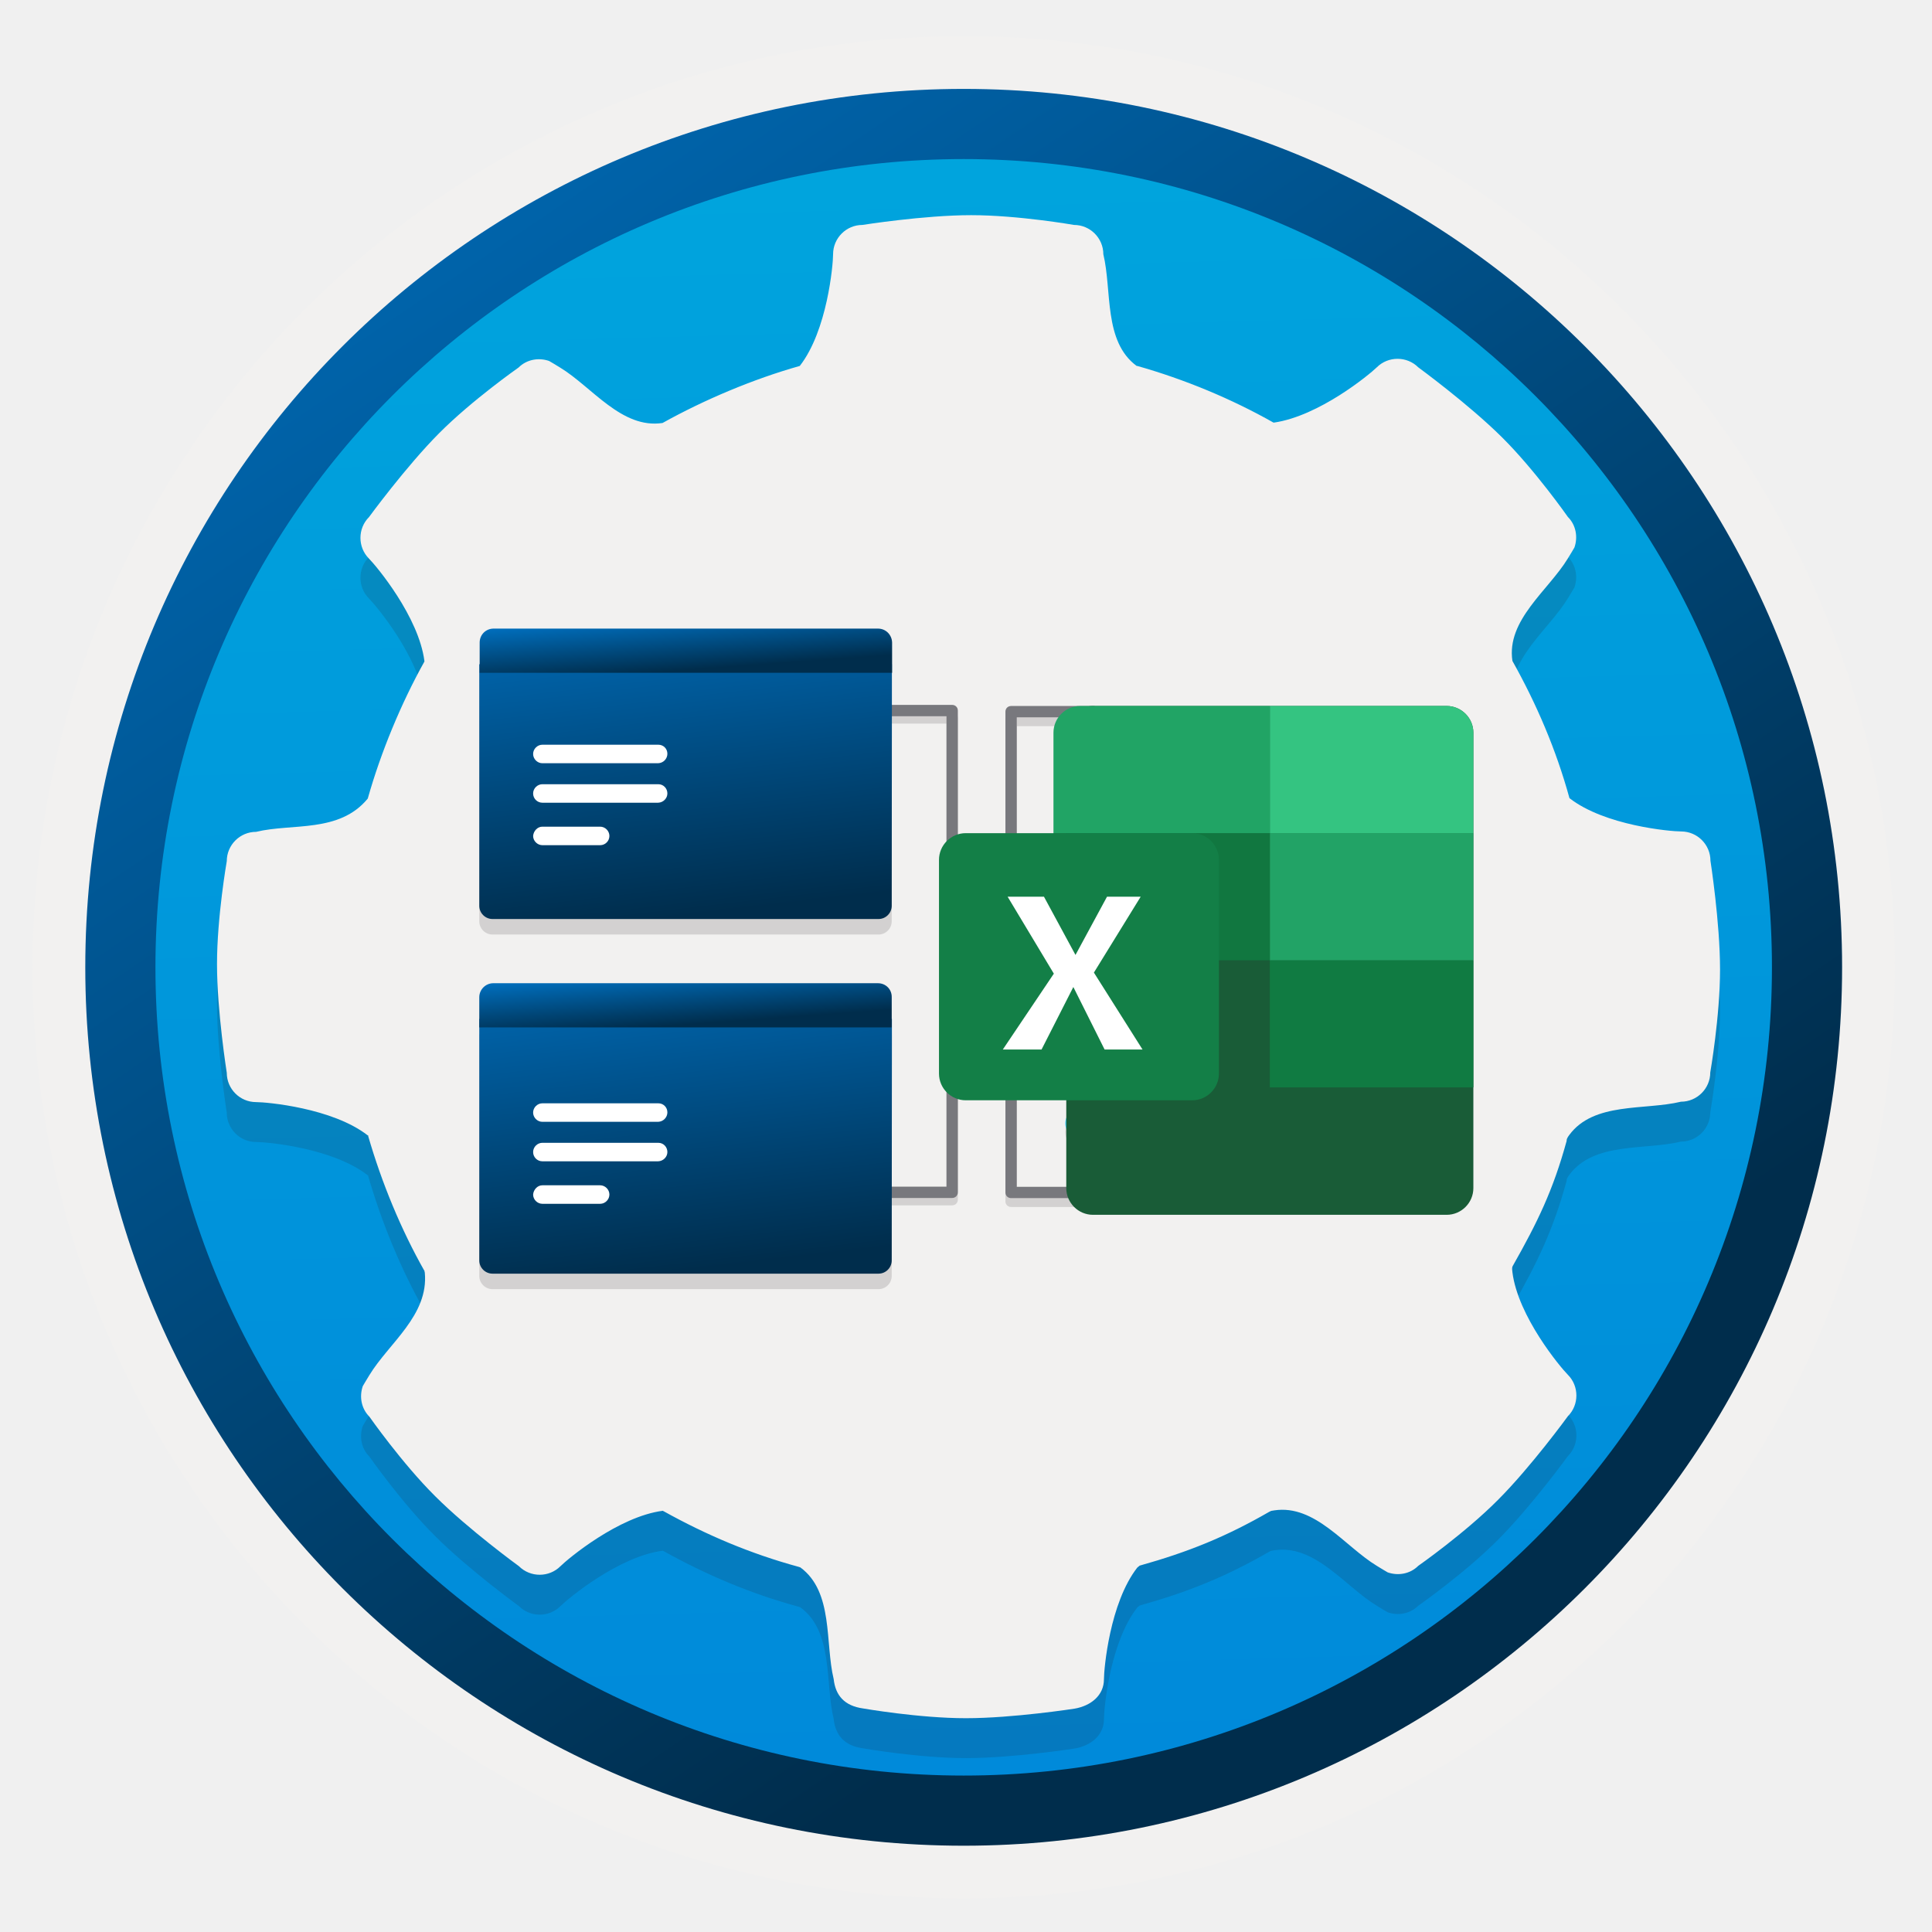
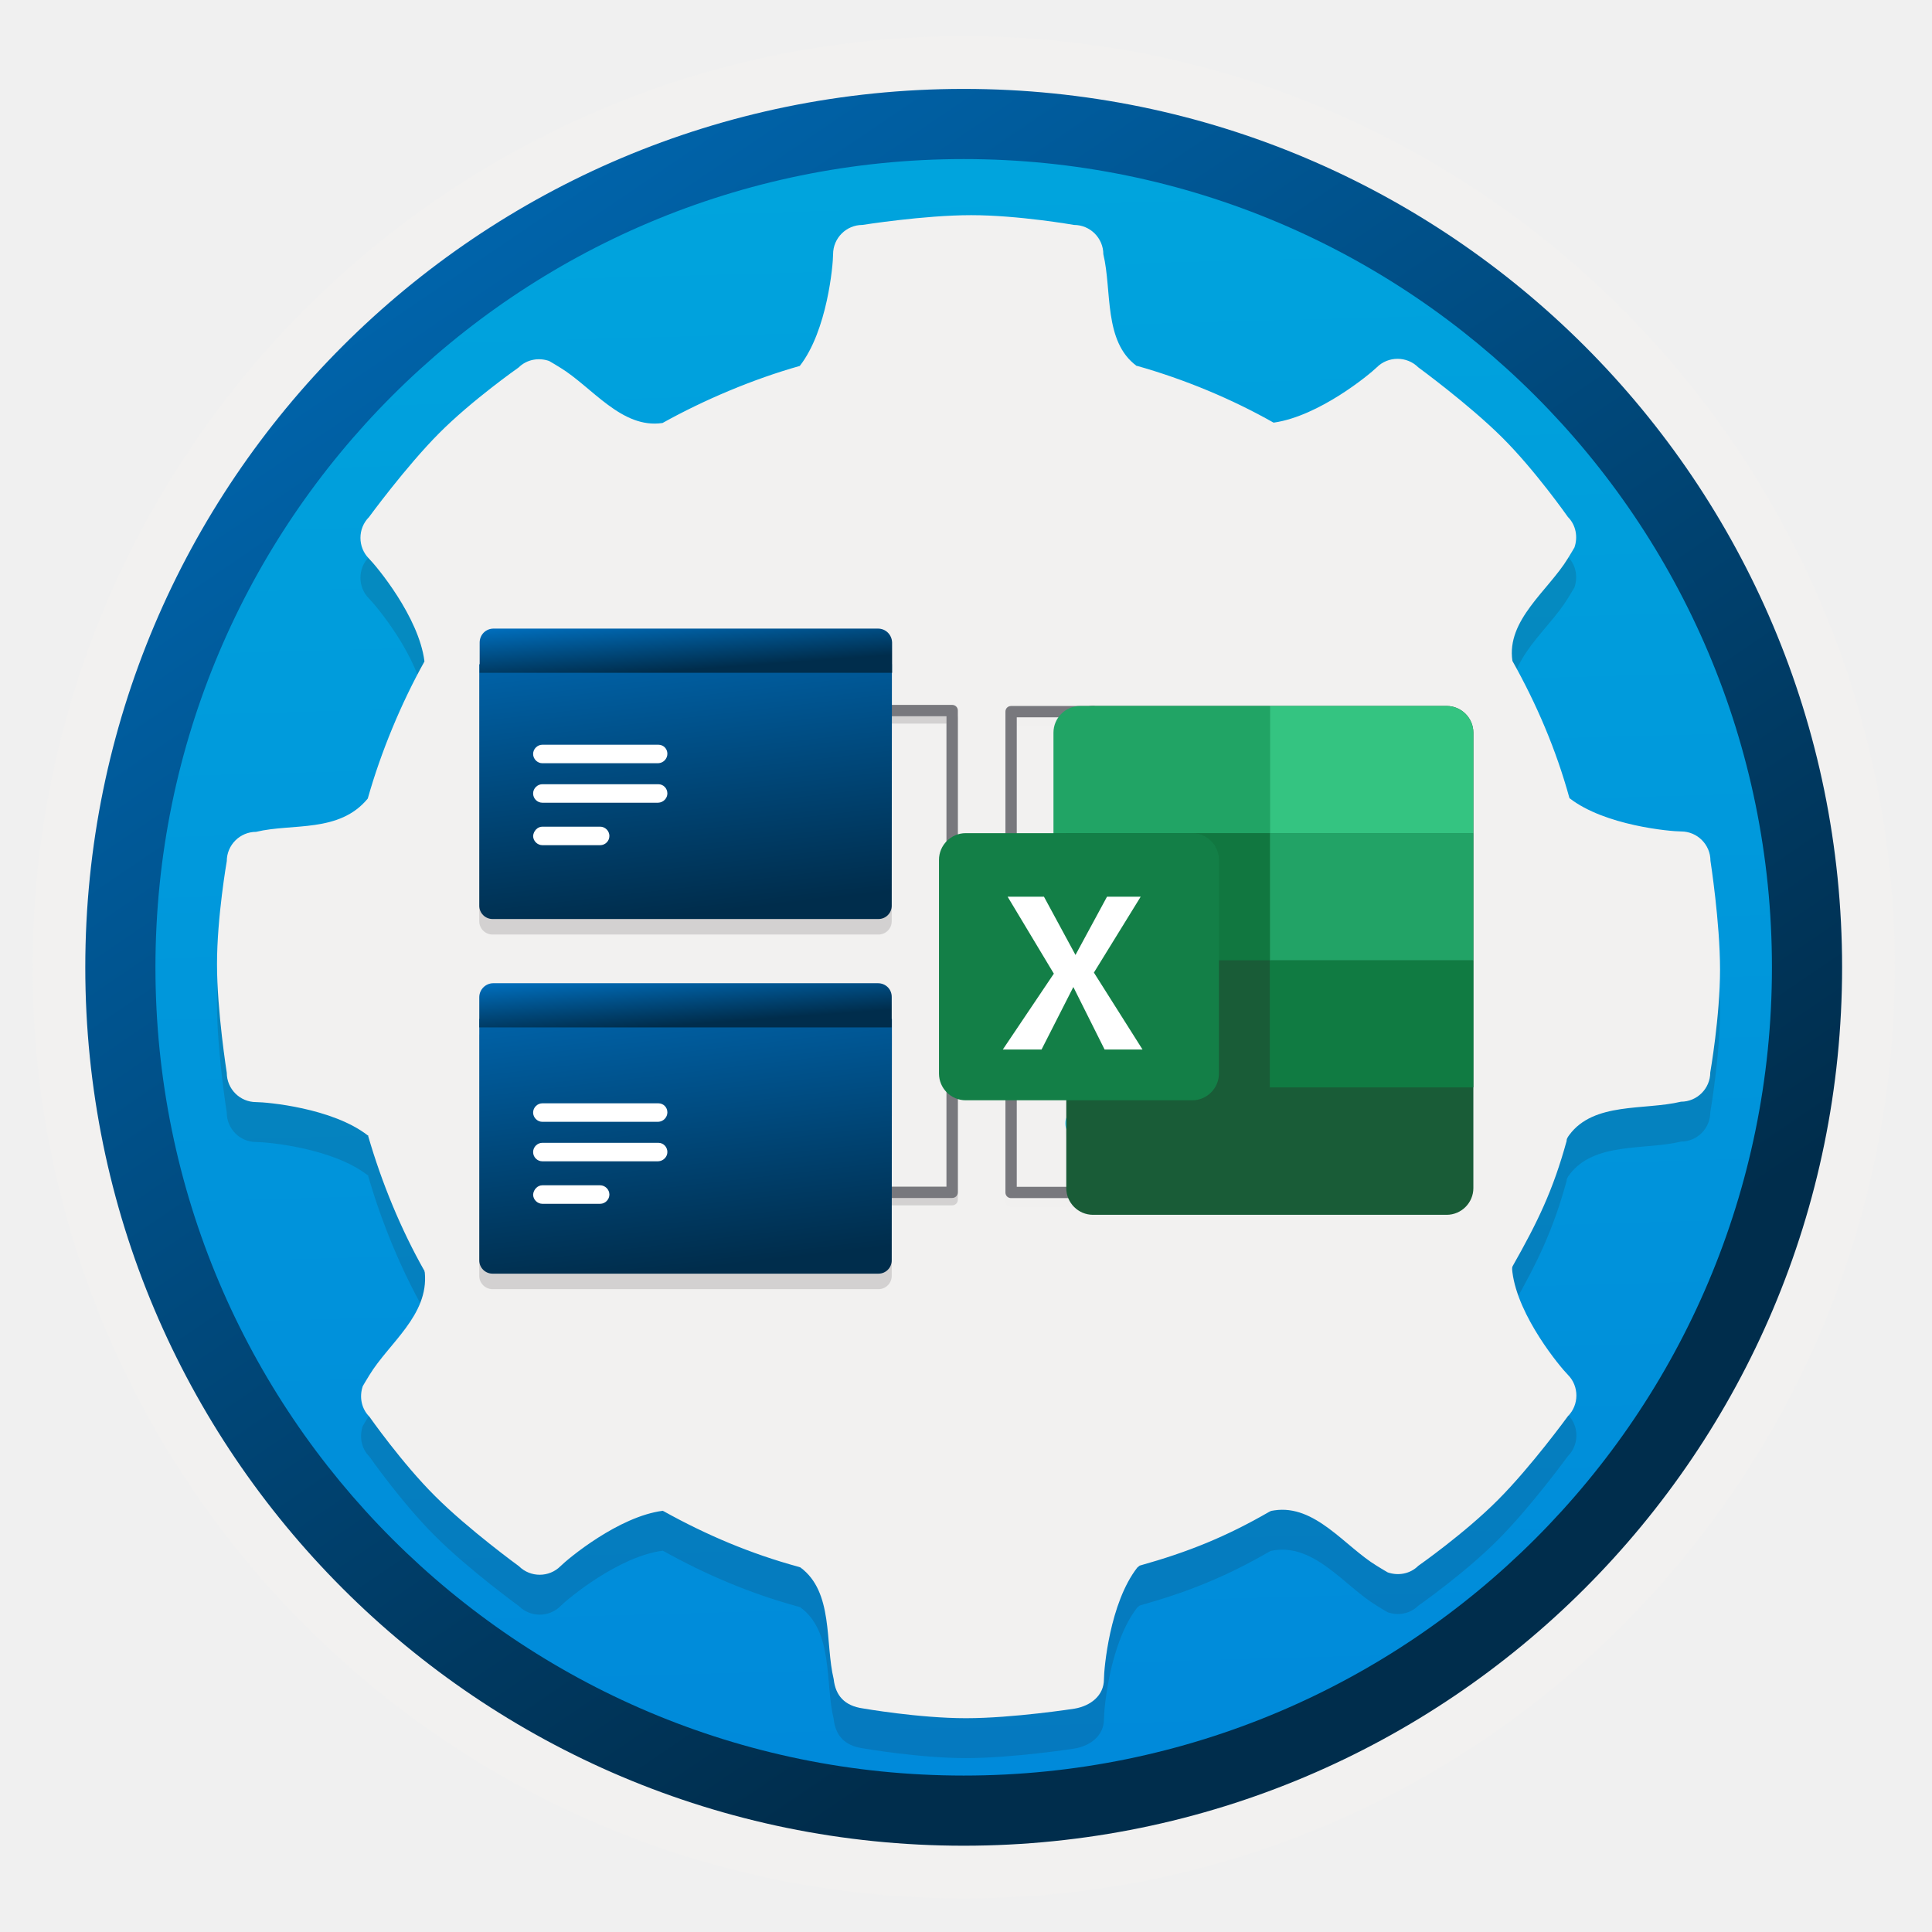
<svg xmlns="http://www.w3.org/2000/svg" width="103" height="103" viewBox="0 0 103 103" fill="none">
-   <path d="M51.377 98.38C25.527 98.38 4.567 77.43 4.567 51.57C4.567 25.71 25.527 4.76 51.377 4.76C77.227 4.76 98.187 25.72 98.187 51.57C98.187 77.42 77.227 98.38 51.377 98.38Z" fill="url(#paint0_linear_1284:2774)" />
+   <path d="M51.377 98.38C25.527 98.38 4.567 77.43 4.567 51.57C4.567 25.71 25.527 4.76 51.377 4.76C77.227 4.76 98.187 25.72 98.187 51.57C98.187 77.42 77.227 98.38 51.377 98.38Z" fill="url(#paint0_linear_1223:1223)" />
  <path fill-rule="evenodd" clip-rule="evenodd" d="M97.277 51.57C97.277 76.92 76.727 97.47 51.377 97.47C26.027 97.47 5.477 76.92 5.477 51.57C5.477 26.22 26.027 5.67 51.377 5.67C76.727 5.67 97.277 26.22 97.277 51.57ZM51.377 1.93C78.797 1.93 101.017 24.15 101.017 51.57C101.017 78.99 78.787 101.21 51.377 101.21C23.957 101.21 1.737 78.98 1.737 51.57C1.737 24.15 23.957 1.93 51.377 1.93Z" fill="#F2F1F0" />
-   <path fill-rule="evenodd" clip-rule="evenodd" d="M94.467 51.57C94.467 75.37 75.177 94.66 51.377 94.66C27.577 94.66 8.287 75.37 8.287 51.57C8.287 27.77 27.577 8.48 51.377 8.48C75.177 8.48 94.467 27.77 94.467 51.57ZM51.377 4.74C77.237 4.74 98.207 25.71 98.207 51.57C98.207 77.43 77.237 98.4 51.377 98.4C25.517 98.4 4.547 77.43 4.547 51.57C4.547 25.71 25.507 4.74 51.377 4.74Z" fill="url(#paint1_linear_1284:2774)" />
+   <path fill-rule="evenodd" clip-rule="evenodd" d="M94.467 51.57C94.467 75.37 75.177 94.66 51.377 94.66C27.577 94.66 8.287 75.37 8.287 51.57C8.287 27.77 27.577 8.48 51.377 8.48C75.177 8.48 94.467 27.77 94.467 51.57ZM51.377 4.74C77.237 4.74 98.207 25.71 98.207 51.57C98.207 77.43 77.237 98.4 51.377 98.4C25.517 98.4 4.547 77.43 4.547 51.57C4.547 25.71 25.507 4.74 51.377 4.74Z" fill="url(#paint1_linear_1223:1223)" />
  <path opacity="0.15" d="M91.189 48.017C91.189 47.156 90.488 46.454 89.626 46.454C89.063 46.454 85.554 46.146 83.672 44.678C83.672 44.678 83.683 44.657 83.672 44.678C82.959 42.084 81.917 39.66 80.631 37.363C80.301 35.183 82.555 33.599 83.587 31.897C83.768 31.599 83.874 31.429 83.938 31.312C84.129 30.759 84.023 30.122 83.587 29.686C83.587 29.686 81.854 27.208 80.078 25.443C78.302 23.678 75.612 21.711 75.612 21.711C75.006 21.105 74.006 21.105 73.4 21.711C72.996 22.104 70.327 24.305 67.924 24.656C67.892 24.656 67.892 24.656 67.892 24.656C65.659 23.391 63.15 22.349 60.63 21.636H60.598C58.822 20.328 59.29 17.617 58.822 15.682C58.822 14.82 58.12 14.119 57.259 14.119C57.259 14.119 54.282 13.598 51.773 13.598C49.263 13.598 45.977 14.119 45.977 14.119C45.116 14.119 44.414 14.82 44.414 15.682C44.414 16.245 44.106 19.754 42.639 21.636C40.151 22.338 37.535 23.444 35.323 24.677C33.143 25.007 31.559 22.753 29.858 21.721C29.56 21.541 29.39 21.434 29.273 21.37C28.72 21.179 28.082 21.285 27.646 21.721C27.646 21.721 25.168 23.455 23.403 25.23C21.638 27.006 19.671 29.696 19.671 29.696C19.065 30.302 19.065 31.302 19.671 31.908C20.064 32.301 22.329 35.013 22.627 37.373V37.395C21.394 39.606 20.309 42.211 19.607 44.7C19.607 44.7 19.639 44.657 19.607 44.7C18.087 46.55 15.588 46.007 13.653 46.475C12.791 46.475 12.09 47.177 12.09 48.038C12.09 48.038 11.569 51.016 11.569 53.525C11.569 56.035 12.09 59.32 12.09 59.32C12.09 60.181 12.791 60.883 13.653 60.883C14.216 60.883 17.725 61.191 19.607 62.659C19.65 62.638 19.628 62.691 19.628 62.691C20.352 65.19 21.383 67.688 22.638 69.9C22.616 69.932 22.638 69.9 22.648 69.975C22.861 72.25 20.724 73.739 19.692 75.44C19.512 75.738 19.405 75.908 19.341 76.025C19.15 76.578 19.256 77.216 19.692 77.652C19.692 77.652 21.425 80.129 23.201 81.894C24.977 83.67 27.667 85.626 27.667 85.626C28.273 86.233 29.273 86.233 29.879 85.626C30.272 85.233 32.984 82.968 35.344 82.671C35.344 82.671 35.334 82.681 35.376 82.692C37.652 83.957 40.002 84.957 42.575 85.658C42.596 85.669 42.67 85.69 42.67 85.69C44.446 86.998 43.978 89.71 44.446 91.645C44.542 92.517 45.02 93.07 46.009 93.208C46.009 93.208 48.987 93.729 51.496 93.729C54.005 93.729 57.291 93.219 57.291 93.219C58.152 93.07 58.854 92.517 58.854 91.656C58.854 91.092 59.163 87.583 60.63 85.701C60.63 85.701 60.694 85.648 60.758 85.595C63.373 84.861 65.362 84.053 67.669 82.724C67.786 82.681 67.658 82.692 67.935 82.649C70.115 82.32 71.699 84.574 73.4 85.605C73.698 85.786 73.868 85.892 73.985 85.956C74.538 86.147 75.176 86.041 75.612 85.605C75.612 85.605 78.09 83.872 79.855 82.096C81.63 80.32 83.587 77.63 83.587 77.63C84.193 77.024 84.193 76.025 83.587 75.419C83.193 75.025 80.928 72.314 80.631 69.953C80.599 69.709 80.62 69.677 80.652 69.613C81.971 67.284 82.8 65.583 83.523 62.946C83.523 62.946 83.491 62.861 83.661 62.638C84.969 60.862 87.68 61.33 89.616 60.862C90.477 60.862 91.179 60.16 91.179 59.299C91.179 59.299 91.7 56.322 91.7 53.812C91.7 51.303 91.189 48.017 91.189 48.017Z" fill="#1F1D20" />
  <path d="M91.189 45.89C91.189 45.029 90.488 44.327 89.626 44.327C89.063 44.327 85.554 44.019 83.672 42.551C83.672 42.551 83.683 42.53 83.672 42.551C82.959 39.957 81.917 37.532 80.631 35.236C80.301 33.056 82.555 31.472 83.587 29.77C83.768 29.473 83.874 29.302 83.938 29.186C84.129 28.633 84.023 27.995 83.587 27.559C83.587 27.559 81.854 25.081 80.078 23.316C78.302 21.551 75.612 19.584 75.612 19.584C75.006 18.978 74.006 18.978 73.4 19.584C72.996 19.977 70.327 22.178 67.924 22.529C67.892 22.529 67.892 22.529 67.892 22.529C65.659 21.264 63.15 20.222 60.63 19.509H60.598C58.822 18.201 59.29 15.49 58.822 13.555C58.822 12.694 58.12 11.992 57.259 11.992C57.259 11.992 54.282 11.471 51.773 11.471C49.263 11.471 45.977 11.992 45.977 11.992C45.116 11.992 44.414 12.694 44.414 13.555C44.414 14.118 44.106 17.627 42.639 19.509C40.151 20.211 37.535 21.317 35.323 22.55C33.143 22.88 31.559 20.626 29.858 19.594C29.56 19.414 29.39 19.307 29.273 19.244C28.72 19.052 28.082 19.159 27.646 19.594C27.646 19.594 25.168 21.328 23.403 23.103C21.638 24.879 19.671 27.569 19.671 27.569C19.065 28.175 19.065 29.175 19.671 29.781C20.064 30.174 22.329 32.886 22.627 35.246V35.268C21.394 37.479 20.309 40.084 19.607 42.573C19.607 42.573 19.639 42.53 19.607 42.573C18.087 44.423 15.588 43.88 13.653 44.348C12.791 44.348 12.09 45.05 12.09 45.911C12.09 45.911 11.569 48.889 11.569 51.398C11.569 53.907 12.09 57.193 12.09 57.193C12.09 58.054 12.791 58.756 13.653 58.756C14.216 58.756 17.725 59.065 19.607 60.532C19.65 60.511 19.628 60.564 19.628 60.564C20.352 63.063 21.383 65.561 22.638 67.773C22.616 67.805 22.638 67.773 22.648 67.848C22.861 70.123 20.724 71.612 19.692 73.313C19.512 73.611 19.405 73.781 19.341 73.898C19.15 74.451 19.256 75.089 19.692 75.525C19.692 75.525 21.425 78.002 23.201 79.767C24.977 81.543 27.667 83.499 27.667 83.499C28.273 84.106 29.273 84.106 29.879 83.499C30.272 83.106 32.984 80.841 35.344 80.543C35.344 80.543 35.334 80.554 35.376 80.565C37.652 81.83 40.002 82.83 42.575 83.531C42.596 83.542 42.67 83.563 42.67 83.563C44.446 84.871 43.978 87.583 44.446 89.518C44.542 90.39 45.02 90.943 46.009 91.081C46.009 91.081 48.987 91.602 51.496 91.602C54.005 91.602 57.291 91.092 57.291 91.092C58.152 90.943 58.854 90.39 58.854 89.528C58.854 88.965 59.163 85.456 60.63 83.574C60.63 83.574 60.694 83.521 60.758 83.468C63.373 82.734 65.362 81.926 67.669 80.597C67.786 80.554 67.658 80.565 67.935 80.522C70.115 80.193 71.699 82.447 73.4 83.478C73.698 83.659 73.868 83.765 73.985 83.829C74.538 84.02 75.176 83.914 75.612 83.478C75.612 83.478 78.09 81.745 79.855 79.969C81.63 78.194 83.587 75.503 83.587 75.503C84.193 74.897 84.193 73.898 83.587 73.292C83.193 72.898 80.928 70.187 80.631 67.826C80.599 67.582 80.62 67.55 80.652 67.486C81.971 65.157 82.8 63.456 83.523 60.819C83.523 60.819 83.491 60.734 83.661 60.511C84.969 58.735 87.68 59.203 89.616 58.735C90.477 58.735 91.179 58.033 91.179 57.172C91.179 57.172 91.7 54.195 91.7 51.685C91.7 49.176 91.189 45.89 91.189 45.89Z" fill="#F2F1F0" />
-   <path opacity="0.15" d="M53.994 51.625H51.065V38.275C51.065 38.103 50.934 37.973 50.762 37.973H44.893C44.722 37.973 44.591 38.103 44.591 38.275C44.591 38.446 44.722 38.577 44.893 38.577H50.46V63.656H44.883C44.712 63.656 44.581 63.786 44.581 63.958C44.581 64.129 44.712 64.26 44.883 64.26H50.762C50.934 64.26 51.065 64.129 51.065 63.958V52.229H53.994V51.625Z" fill="#1F1D20" />
-   <path d="M53.994 51.232H51.065V37.882C51.065 37.711 50.934 37.58 50.762 37.58H44.893C44.722 37.58 44.591 37.711 44.591 37.882C44.591 38.053 44.722 38.184 44.893 38.184H50.46V63.263H44.883C44.712 63.263 44.581 63.394 44.581 63.565C44.581 63.736 44.712 63.867 44.883 63.867H50.762C50.934 63.867 51.065 63.736 51.065 63.565V51.836H53.994V51.232Z" fill="#78787D" />
-   <path opacity="0.15" d="M58.464 60.361C58.464 59.898 58.092 59.535 57.629 59.535C57.166 59.535 56.793 59.908 56.793 60.361C56.793 60.824 57.166 61.186 57.629 61.186C58.082 61.186 58.464 60.814 58.464 60.361Z" fill="#1F1D20" />
-   <path opacity="0.15" d="M58.464 56.716C58.464 56.253 58.092 55.891 57.629 55.891C57.166 55.891 56.793 56.263 56.793 56.716C56.793 57.179 57.166 57.542 57.629 57.542C58.082 57.552 58.464 57.179 58.464 56.716Z" fill="#1F1D20" />
-   <path opacity="0.15" d="M58.464 53.091C58.464 52.628 58.092 52.266 57.629 52.266C57.166 52.266 56.793 52.638 56.793 53.091C56.793 53.554 57.166 53.917 57.629 53.917C58.082 53.907 58.464 53.544 58.464 53.091Z" fill="#1F1D20" />
-   <path opacity="0.15" d="M58.464 49.447C58.464 48.983 58.092 48.621 57.629 48.621C57.166 48.621 56.793 48.994 56.793 49.447C56.793 49.9 57.166 50.272 57.629 50.272C58.082 50.272 58.464 49.9 58.464 49.447Z" fill="#1F1D20" />
-   <path opacity="0.15" d="M58.464 45.814C58.464 45.351 58.092 44.988 57.629 44.988C57.166 44.988 56.793 45.361 56.793 45.814C56.793 46.277 57.166 46.639 57.629 46.639C58.082 46.639 58.464 46.267 58.464 45.814Z" fill="#1F1D20" />
-   <path opacity="0.15" d="M58.464 42.179C58.464 41.716 58.092 41.353 57.629 41.353C57.166 41.353 56.793 41.726 56.793 42.179C56.793 42.632 57.166 43.005 57.629 43.005C58.082 43.005 58.464 42.632 58.464 42.179Z" fill="#1F1D20" />
-   <path opacity="0.15" d="M58.293 64.348H53.904C53.732 64.348 53.602 64.217 53.602 64.046V38.413C53.602 38.242 53.732 38.111 53.904 38.111H58.293C58.464 38.111 58.595 38.242 58.595 38.413C58.595 38.584 58.464 38.715 58.293 38.715H54.206V63.744H58.293C58.464 63.744 58.595 63.875 58.595 64.046C58.595 64.217 58.454 64.348 58.293 64.348Z" fill="#1F1D20" />
+   <path opacity="0.15" d="M53.994 51.625H51.065V38.275C51.065 38.103 50.934 37.973 50.762 37.973H44.893C44.722 37.973 44.591 38.103 44.591 38.275C44.591 38.446 44.722 38.577 44.893 38.577H50.46V63.656H44.883C44.712 63.656 44.581 63.786 44.581 63.958C44.581 64.129 44.712 64.26 44.883 64.26H50.762C50.934 64.26 51.065 64.129 51.065 63.958V52.229H53.994V51.625V51.625Z" fill="#1F1D20" />
+   <path d="M53.994 51.232H51.065V37.882C51.065 37.711 50.934 37.58 50.762 37.58H44.893C44.722 37.58 44.591 37.711 44.591 37.882C44.591 38.053 44.722 38.184 44.893 38.184H50.46V63.263H44.883C44.712 63.263 44.581 63.394 44.581 63.565C44.581 63.736 44.712 63.867 44.883 63.867H50.762C50.934 63.867 51.065 63.736 51.065 63.565V51.836H53.994V51.232V51.232Z" fill="#78787D" />
+   <g opacity="0.15">
+     <path opacity="0.15" d="M58.464 60.361C58.464 59.898 58.092 59.535 57.629 59.535C57.166 59.535 56.793 59.908 56.793 60.361C56.793 60.824 57.166 61.186 57.629 61.186C58.082 61.186 58.464 60.814 58.464 60.361Z" fill="#1F1D20" />
+     <path opacity="0.15" d="M58.464 56.716C58.464 56.253 58.092 55.891 57.629 55.891C57.166 55.891 56.793 56.263 56.793 56.716C56.793 57.179 57.166 57.542 57.629 57.542C58.082 57.552 58.464 57.179 58.464 56.716Z" fill="#1F1D20" />
+     <path opacity="0.15" d="M58.464 53.091C58.464 52.628 58.092 52.266 57.629 52.266C57.166 52.266 56.793 52.638 56.793 53.091C56.793 53.554 57.166 53.917 57.629 53.917C58.082 53.907 58.464 53.544 58.464 53.091Z" fill="#1F1D20" />
+     <path opacity="0.15" d="M58.464 49.447C58.464 48.983 58.092 48.621 57.629 48.621C57.166 48.621 56.793 48.994 56.793 49.447C56.793 49.9 57.166 50.272 57.629 50.272C58.082 50.272 58.464 49.9 58.464 49.447Z" fill="#1F1D20" />
+     <path opacity="0.15" d="M58.464 45.814C58.464 45.351 58.092 44.988 57.629 44.988C57.166 44.988 56.793 45.361 56.793 45.814C56.793 46.277 57.166 46.639 57.629 46.639C58.082 46.639 58.464 46.267 58.464 45.814Z" fill="#1F1D20" />
+     <path opacity="0.15" d="M58.464 42.179C58.464 41.716 58.092 41.353 57.629 41.353C57.166 41.353 56.793 41.726 56.793 42.179C56.793 42.632 57.166 43.005 57.629 43.005C58.082 43.005 58.464 42.632 58.464 42.179Z" fill="#1F1D20" />
+     <g opacity="0.15">
+       <path opacity="0.15" d="M58.293 64.348H53.904C53.732 64.348 53.602 64.217 53.602 64.046V38.413C53.602 38.242 53.732 38.111 53.904 38.111H58.293C58.464 38.111 58.595 38.242 58.595 38.413C58.595 38.584 58.464 38.715 58.293 38.715H54.206V63.744H58.293C58.464 63.744 58.595 63.875 58.595 64.046C58.595 64.217 58.454 64.348 58.293 64.348Z" fill="#1F1D20" />
+     </g>
+   </g>
  <path d="M58.464 59.888C58.464 59.425 58.092 59.062 57.629 59.062C57.166 59.062 56.793 59.435 56.793 59.888C56.793 60.341 57.166 60.714 57.629 60.714C58.082 60.724 58.464 60.341 58.464 59.888Z" fill="#3BCAF4" />
  <path d="M58.464 56.253C58.464 55.79 58.092 55.428 57.629 55.428C57.166 55.428 56.793 55.8 56.793 56.253C56.793 56.716 57.166 57.079 57.629 57.079C58.082 57.079 58.464 56.706 58.464 56.253Z" fill="#3BCAF4" />
  <path d="M58.464 52.618C58.464 52.155 58.092 51.793 57.629 51.793C57.166 51.793 56.793 52.166 56.793 52.618C56.793 53.082 57.166 53.444 57.629 53.444C58.082 53.434 58.464 53.072 58.464 52.618Z" fill="#50E6FF" />
  <path d="M58.464 48.974C58.464 48.511 58.092 48.148 57.629 48.148C57.166 48.148 56.793 48.521 56.793 48.974C56.793 49.427 57.166 49.8 57.629 49.8C58.082 49.8 58.464 49.427 58.464 48.974Z" fill="#50E6FF" />
  <path d="M58.464 45.341C58.464 44.878 58.092 44.516 57.629 44.516C57.166 44.516 56.793 44.888 56.793 45.341C56.793 45.804 57.166 46.167 57.629 46.167C58.082 46.167 58.464 45.794 58.464 45.341Z" fill="#9CEBFF" />
  <path d="M58.464 41.706C58.464 41.243 58.092 40.881 57.629 40.881C57.166 40.881 56.793 41.253 56.793 41.706C56.793 42.16 57.166 42.532 57.629 42.532C58.082 42.532 58.464 42.16 58.464 41.706Z" fill="#9CEBFF" />
-   <path d="M58.293 63.875H53.904C53.732 63.875 53.602 63.744 53.602 63.573V37.941C53.602 37.77 53.732 37.639 53.904 37.639H58.293C58.464 37.639 58.595 37.77 58.595 37.941C58.595 38.112 58.464 38.243 58.293 38.243H54.206V63.271H58.293C58.464 63.271 58.595 63.402 58.595 63.573C58.595 63.744 58.454 63.875 58.293 63.875Z" fill="#78787D" />
+   <path d="M58.293 63.875H53.904C53.732 63.875 53.602 63.745 53.602 63.573V37.941C53.602 37.77 53.732 37.639 53.904 37.639H58.293C58.464 37.639 58.595 37.77 58.595 37.941C58.595 38.112 58.464 38.243 58.293 38.243H54.206V63.271H58.293C58.464 63.271 58.595 63.402 58.595 63.573C58.595 63.745 58.454 63.875 58.293 63.875Z" fill="#78787D" />
  <path opacity="0.15" d="M47.55 55.147H25.552V68.023C25.552 68.416 25.874 68.728 26.257 68.728H46.836C47.228 68.728 47.54 68.406 47.54 68.023L47.55 55.147Z" fill="#1F1D20" />
-   <path d="M47.55 54.32H25.552V67.197C25.552 67.59 25.874 67.902 26.257 67.902H46.836C47.228 67.902 47.54 67.58 47.54 67.197L47.55 54.32Z" fill="url(#paint2_linear_1284:2774)" />
-   <path d="M46.805 52.418H26.297C25.895 52.418 25.552 52.75 25.552 53.163V54.774H47.54V53.163C47.55 52.75 47.228 52.418 46.805 52.418Z" fill="url(#paint3_linear_1284:2774)" />
+   <path d="M47.55 54.32H25.552V67.197C25.552 67.59 25.874 67.902 26.257 67.902H46.836C47.228 67.902 47.54 67.58 47.54 67.197L47.55 54.32Z" fill="url(#paint2_linear_1223:1223)" />
+   <path d="M46.805 52.418H26.297C25.895 52.418 25.552 52.75 25.552 53.163V54.774H47.54V53.163C47.55 52.75 47.228 52.418 46.805 52.418Z" fill="url(#paint3_linear_1223:1223)" />
  <path d="M35.097 58.82H28.915C28.653 58.82 28.422 59.042 28.422 59.314C28.422 59.575 28.643 59.807 28.915 59.807H35.087C35.368 59.797 35.58 59.565 35.58 59.304C35.58 59.032 35.368 58.82 35.097 58.82Z" fill="white" />
  <path d="M35.097 60.926H28.915C28.653 60.926 28.422 61.147 28.422 61.419C28.422 61.691 28.643 61.912 28.915 61.912H35.087C35.368 61.902 35.58 61.671 35.58 61.419C35.58 61.147 35.368 60.926 35.097 60.926Z" fill="white" />
  <path fill-rule="evenodd" clip-rule="evenodd" d="M28.915 63.191H31.996C32.258 63.191 32.489 63.413 32.489 63.685C32.489 63.947 32.267 64.178 31.996 64.178H28.915C28.653 64.178 28.422 63.957 28.422 63.685C28.442 63.423 28.653 63.191 28.915 63.191Z" fill="white" />
  <path opacity="0.15" d="M47.55 36.24H25.552V49.117C25.552 49.51 25.874 49.822 26.257 49.822H46.836C47.228 49.822 47.54 49.499 47.54 49.117L47.55 36.24Z" fill="#1F1D20" />
-   <path d="M47.55 35.414H25.552V48.291C25.552 48.683 25.874 48.995 26.257 48.995H46.836C47.228 48.995 47.54 48.673 47.54 48.291L47.55 35.414Z" fill="url(#paint4_linear_1284:2774)" />
-   <path d="M46.805 33.512H26.317C25.894 33.512 25.572 33.844 25.572 34.257V35.868H47.56V34.257C47.55 33.844 47.228 33.512 46.805 33.512Z" fill="url(#paint5_linear_1284:2774)" />
+   <path d="M47.55 35.414H25.552V48.291C25.552 48.683 25.874 48.995 26.257 48.995H46.836C47.228 48.995 47.54 48.673 47.54 48.291L47.55 35.414Z" fill="url(#paint4_linear_1223:1223)" />
+   <path d="M46.805 33.512H26.317C25.894 33.512 25.572 33.844 25.572 34.257V35.868H47.56V34.257C47.55 33.844 47.228 33.512 46.805 33.512Z" fill="url(#paint5_linear_1223:1223)" />
  <path d="M35.097 39.703H28.915C28.654 39.703 28.422 39.925 28.422 40.196C28.422 40.458 28.644 40.69 28.915 40.69H35.087C35.369 40.68 35.58 40.448 35.58 40.186C35.58 39.914 35.369 39.703 35.097 39.703Z" fill="white" />
  <path d="M35.097 41.809H28.915C28.654 41.809 28.422 42.03 28.422 42.302C28.422 42.574 28.644 42.795 28.915 42.795H35.087C35.369 42.785 35.58 42.554 35.58 42.302C35.58 42.03 35.369 41.809 35.097 41.809Z" fill="white" />
  <path fill-rule="evenodd" clip-rule="evenodd" d="M28.915 44.072H31.996C32.258 44.072 32.489 44.294 32.489 44.566C32.489 44.837 32.268 45.059 31.996 45.059H28.915C28.654 45.059 28.422 44.837 28.422 44.566C28.442 44.304 28.654 44.072 28.915 44.072Z" fill="white" />
  <path fill-rule="evenodd" clip-rule="evenodd" d="M58.27 37.637H77.125C77.908 37.637 78.549 38.278 78.549 39.061V63.341C78.549 64.125 77.908 64.765 77.125 64.765H58.27C57.487 64.765 56.846 64.125 56.846 63.341V39.061C56.846 38.278 57.473 37.637 58.27 37.637Z" fill="#195C37" />
  <path d="M78.549 51.193H67.698V57.972H78.549V51.193Z" fill="#107B42" />
  <path d="M78.549 44.416H67.698V51.195H78.549V44.416Z" fill="#22A366" />
  <path d="M67.698 44.416H56.163V51.195H67.698V44.416Z" fill="#117740" />
  <path fill-rule="evenodd" clip-rule="evenodd" d="M67.698 37.637H77.125C77.908 37.637 78.549 38.278 78.549 39.061V44.415H67.698V37.637Z" fill="#34C481" />
  <path fill-rule="evenodd" clip-rule="evenodd" d="M67.698 37.637H57.587C56.803 37.637 56.163 38.278 56.163 39.061V44.415H67.698V37.637Z" fill="#21A465" />
  <path fill-rule="evenodd" clip-rule="evenodd" d="M51.484 44.418H63.56C64.343 44.418 64.984 45.059 64.984 45.842V57.235C64.984 58.018 64.343 58.659 63.56 58.659H51.484C50.7 58.659 50.06 58.018 50.06 57.235V45.842C50.06 45.059 50.7 44.418 51.484 44.418Z" fill="#137F47" />
  <path fill-rule="evenodd" clip-rule="evenodd" d="M56.183 51.908L53.72 47.807H55.657L57.337 50.911L59.017 47.807H60.812L58.319 51.851L60.911 55.952H58.889L57.223 52.62L55.528 55.952H53.463L56.183 51.908Z" fill="white" />
  <defs>
-     <linearGradient id="paint0_linear_1284:2774" x1="49.603" y1="-13.22" x2="53.585" y2="132.55" gradientUnits="userSpaceOnUse">
+     <linearGradient id="paint0_linear_1223:1223" x1="49.603" y1="-13.22" x2="53.585" y2="132.55" gradientUnits="userSpaceOnUse">
      <stop stop-color="#00ABDE" />
      <stop offset="1" stop-color="#007ED8" />
    </linearGradient>
-     <linearGradient id="paint1_linear_1284:2774" x1="2.807" y1="-20.052" x2="98.335" y2="120.829" gradientUnits="userSpaceOnUse">
+     <linearGradient id="paint1_linear_1223:1223" x1="2.807" y1="-20.052" x2="98.335" y2="120.829" gradientUnits="userSpaceOnUse">
      <stop stop-color="#007ED8" />
      <stop offset="0.707" stop-color="#002D4C" />
    </linearGradient>
-     <linearGradient id="paint2_linear_1284:2774" x1="34.111" y1="45.813" x2="37.706" y2="76.787" gradientUnits="userSpaceOnUse">
+     <linearGradient id="paint2_linear_1223:1223" x1="34.111" y1="45.813" x2="37.706" y2="76.787" gradientUnits="userSpaceOnUse">
      <stop stop-color="#007ED8" />
      <stop offset="0.707" stop-color="#002D4C" />
    </linearGradient>
-     <linearGradient id="paint3_linear_1284:2774" x1="25.144" y1="51.794" x2="25.518" y2="56.94" gradientUnits="userSpaceOnUse">
+     <linearGradient id="paint3_linear_1223:1223" x1="25.144" y1="51.794" x2="25.518" y2="56.94" gradientUnits="userSpaceOnUse">
      <stop stop-color="#007ED8" />
      <stop offset="0.707" stop-color="#002D4C" />
    </linearGradient>
-     <linearGradient id="paint4_linear_1284:2774" x1="34.111" y1="26.907" x2="37.706" y2="57.88" gradientUnits="userSpaceOnUse">
+     <linearGradient id="paint4_linear_1223:1223" x1="34.111" y1="26.907" x2="37.706" y2="57.88" gradientUnits="userSpaceOnUse">
      <stop stop-color="#007ED8" />
      <stop offset="0.707" stop-color="#002D4C" />
    </linearGradient>
-     <linearGradient id="paint5_linear_1284:2774" x1="25.163" y1="32.888" x2="25.537" y2="38.034" gradientUnits="userSpaceOnUse">
+     <linearGradient id="paint5_linear_1223:1223" x1="25.163" y1="32.888" x2="25.537" y2="38.034" gradientUnits="userSpaceOnUse">
      <stop stop-color="#007ED8" />
      <stop offset="0.707" stop-color="#002D4C" />
    </linearGradient>
  </defs>
</svg>
